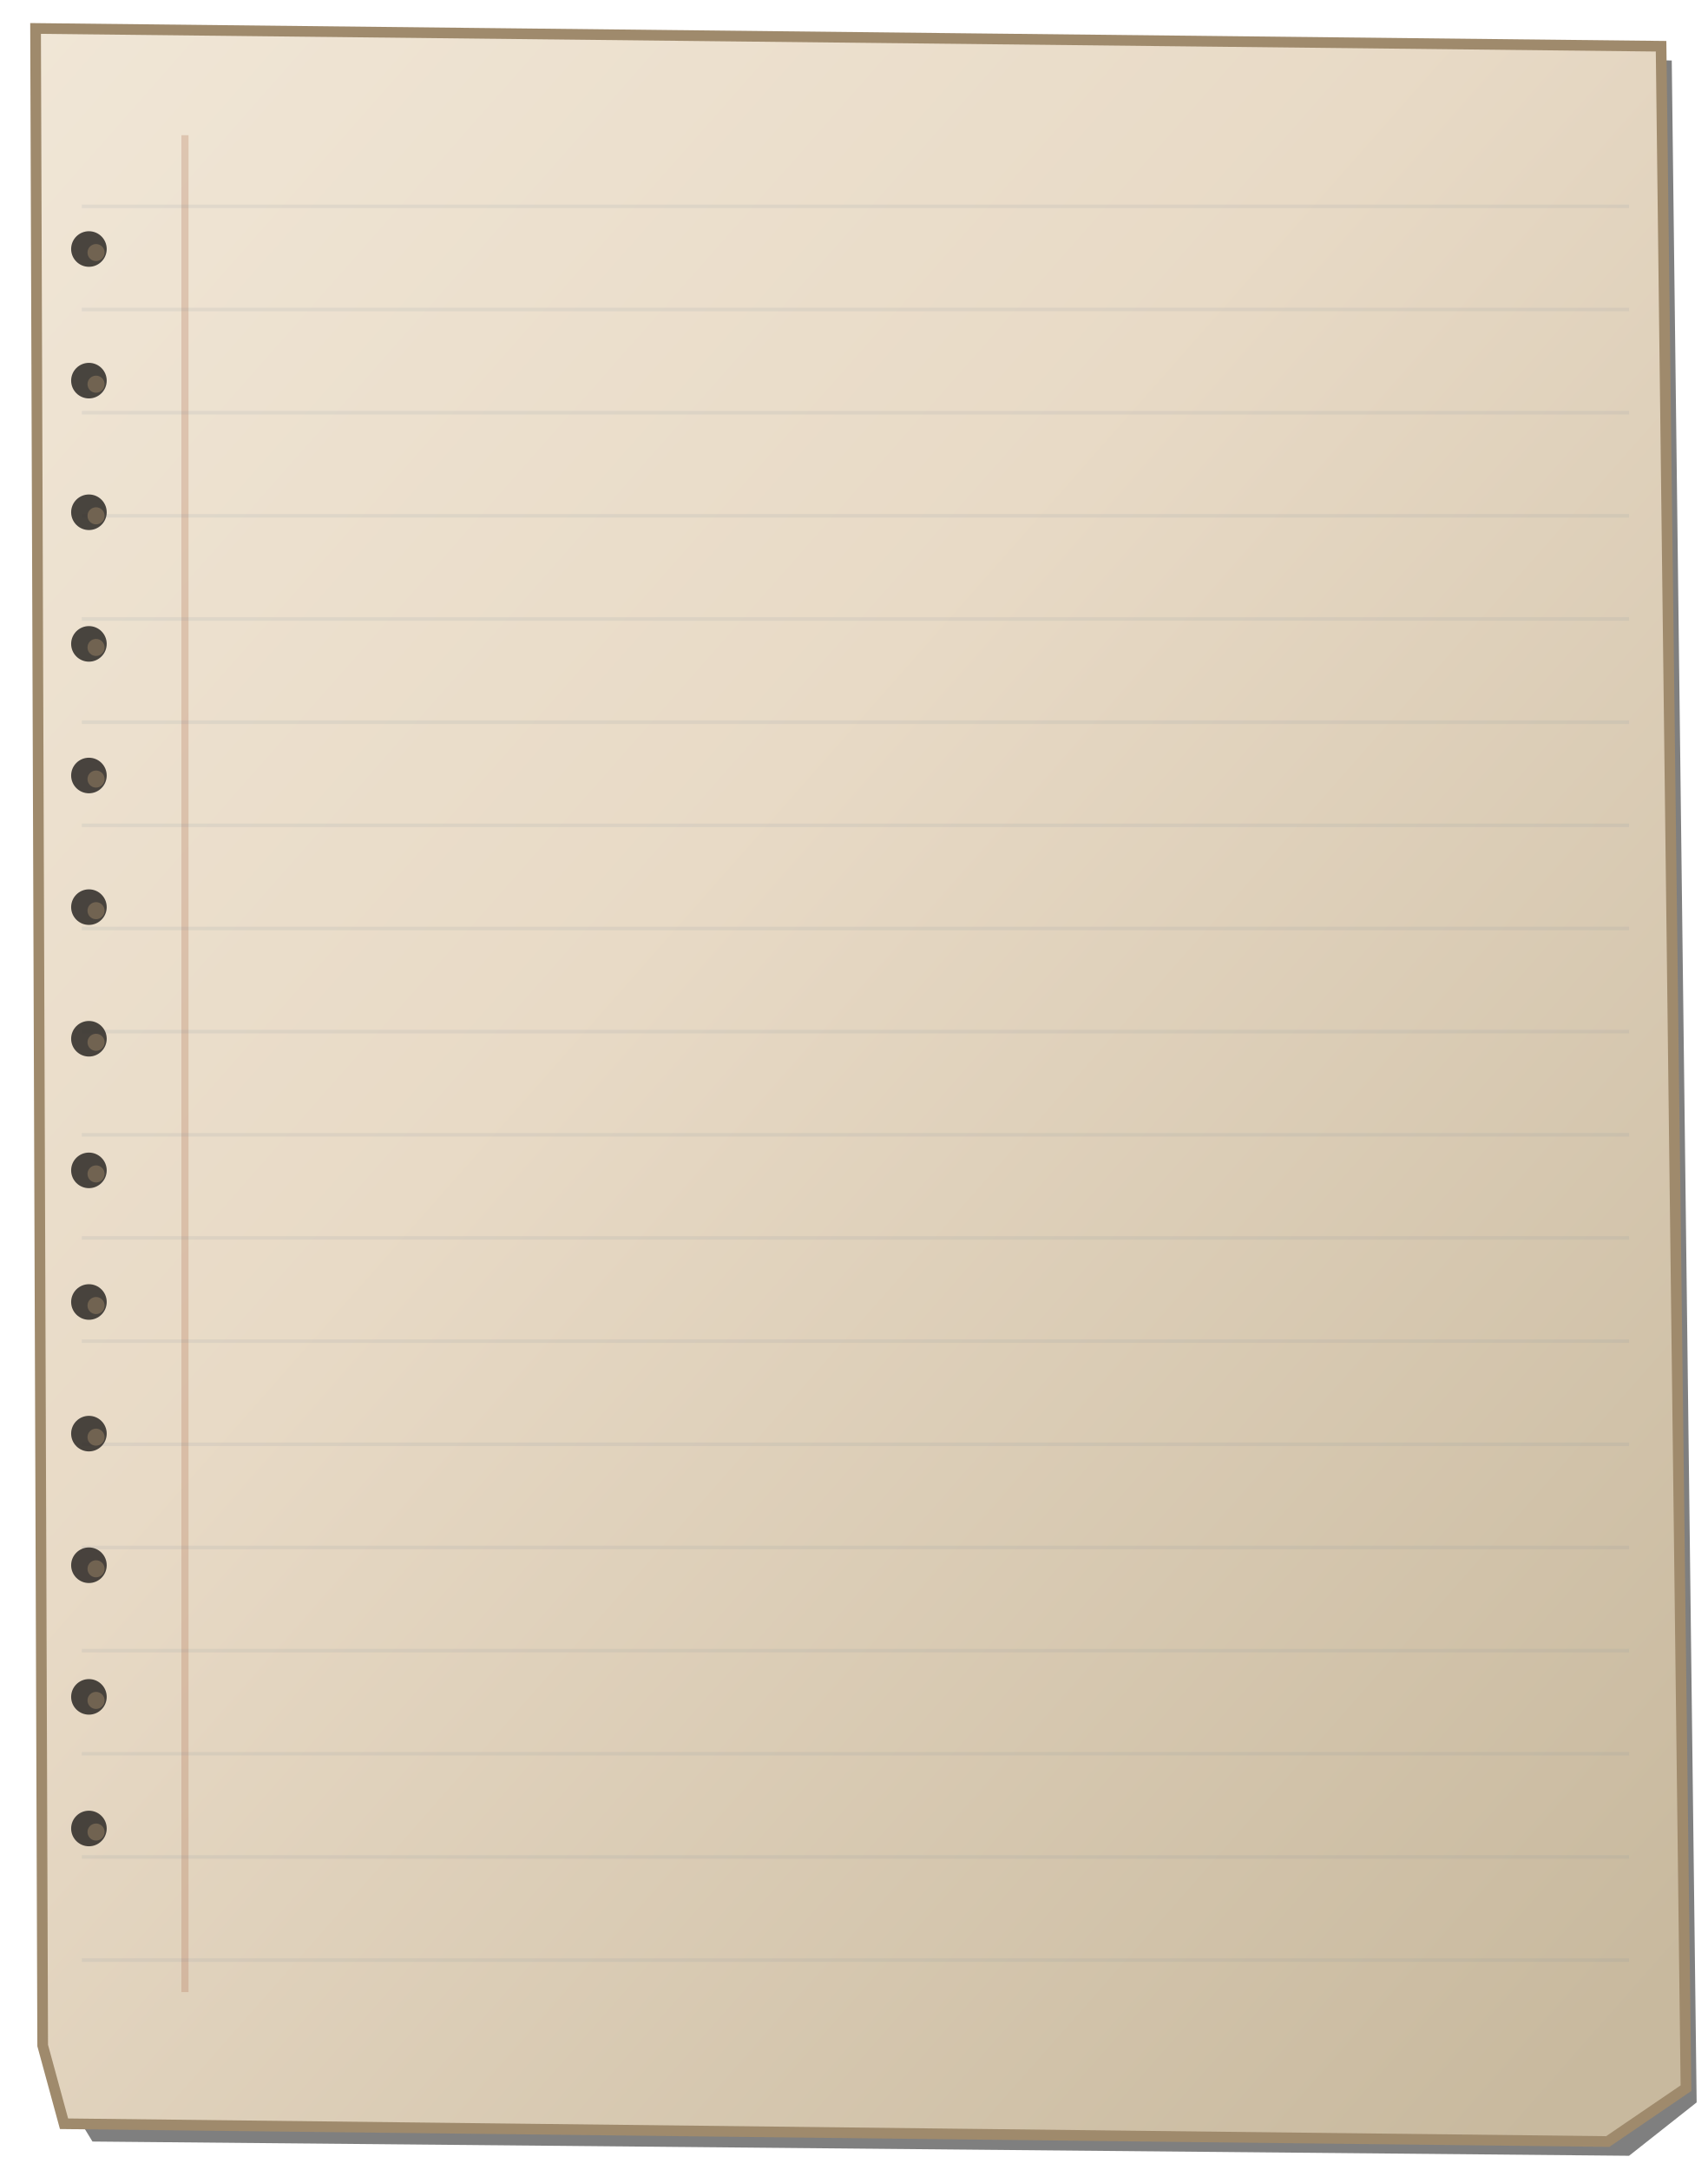
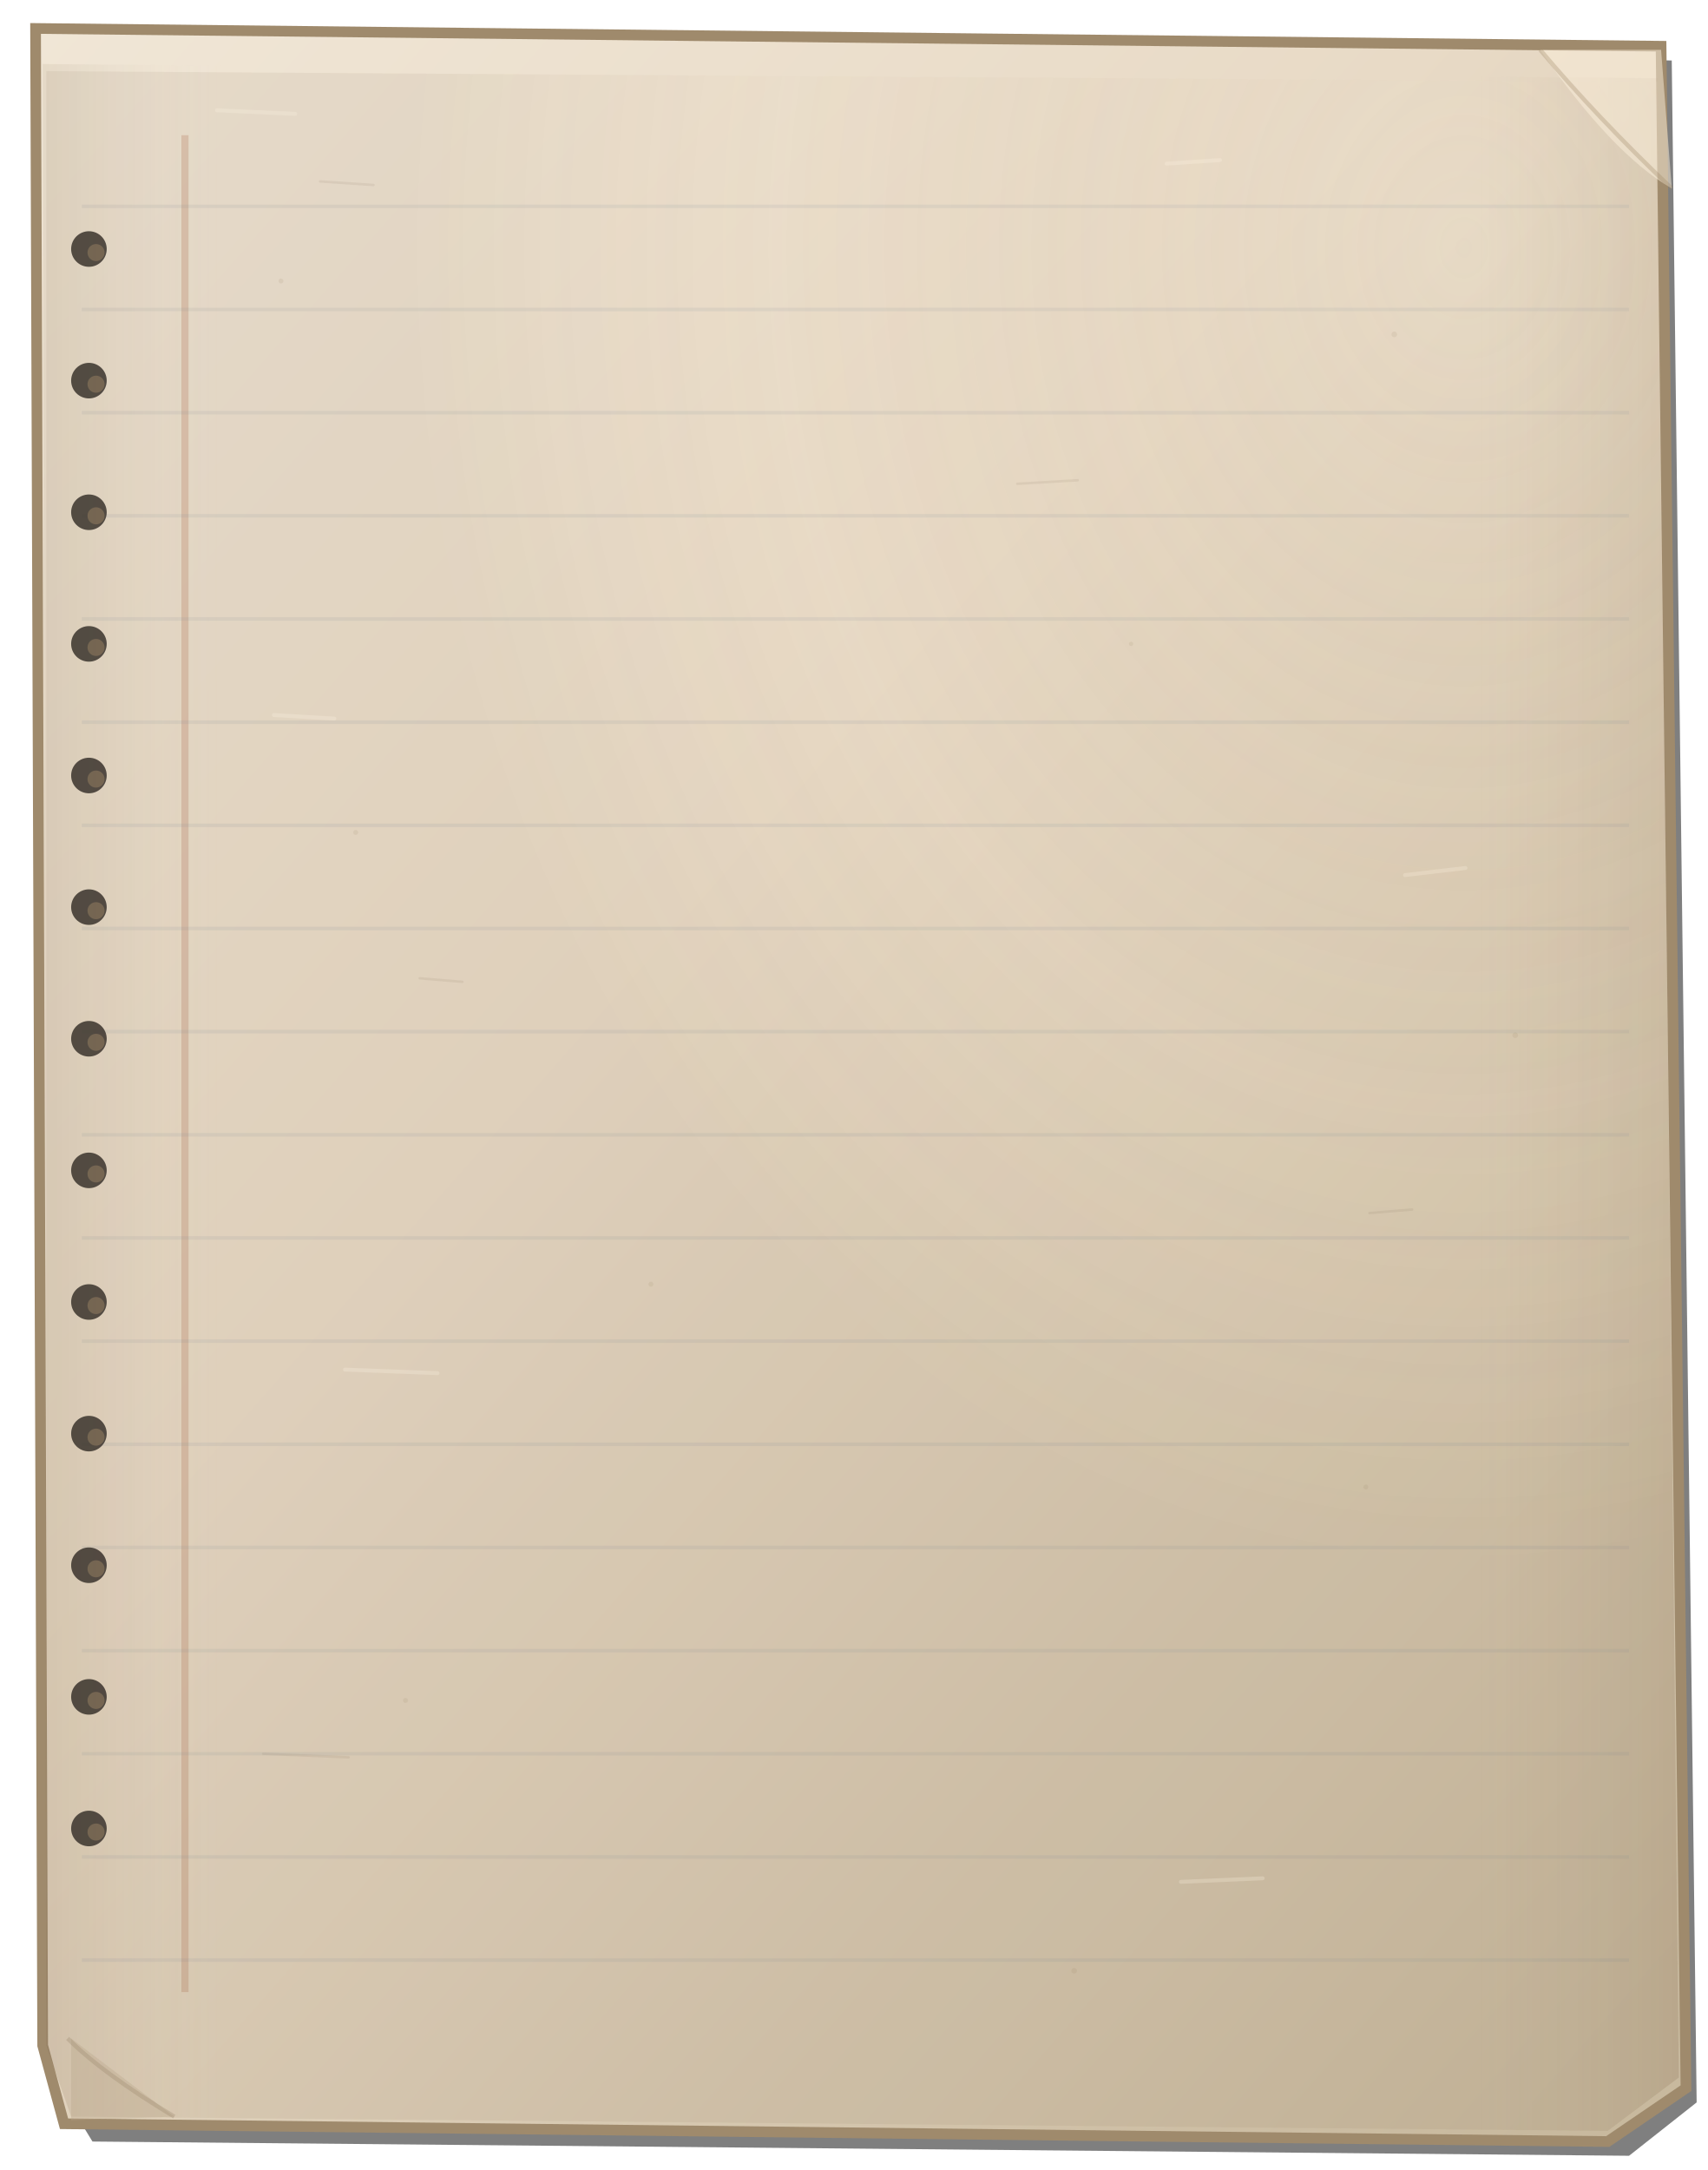
<svg xmlns="http://www.w3.org/2000/svg" width="480" height="610" viewBox="0 0 480 610">
  <defs>
    <linearGradient id="sheet" x2=".9" y2="1">
      <stop stop-color="#f0e6d6" />
      <stop offset=".42" stop-color="#e8dac6" />
      <stop offset="1" stop-color="#c8b99e" />
    </linearGradient>
  </defs>
  <path d="M15 8 L466 13 L473 587 L454 602 L22 598 L11 580 Z" fill="#000" opacity=".5" transform="translate(4 4)" />
  <path d="M10 8 L467 13 L474 587 L452 602 L18 597 L12 575 Z" fill="url(#sheet)" stroke="#9f8a6c" stroke-width="3" />
  <path d="M52 38 V560" stroke="#aa6649" opacity=".25" stroke-width="2" />
  <path d="M 23 58 H 458" stroke="#7b8a96" stroke-opacity=".12" stroke-width="1" />
  <path d="M 23 87 H 458" stroke="#7b8a96" stroke-opacity=".12" stroke-width="1" />
  <path d="M 23 116 H 458" stroke="#7b8a96" stroke-opacity=".12" stroke-width="1" />
  <path d="M 23 145 H 458" stroke="#7b8a96" stroke-opacity=".12" stroke-width="1" />
  <path d="M 23 174 H 458" stroke="#7b8a96" stroke-opacity=".12" stroke-width="1" />
  <path d="M 23 203 H 458" stroke="#7b8a96" stroke-opacity=".12" stroke-width="1" />
  <path d="M 23 232 H 458" stroke="#7b8a96" stroke-opacity=".12" stroke-width="1" />
  <path d="M 23 261 H 458" stroke="#7b8a96" stroke-opacity=".12" stroke-width="1" />
  <path d="M 23 290 H 458" stroke="#7b8a96" stroke-opacity=".12" stroke-width="1" />
  <path d="M 23 319 H 458" stroke="#7b8a96" stroke-opacity=".12" stroke-width="1" />
  <path d="M 23 348 H 458" stroke="#7b8a96" stroke-opacity=".12" stroke-width="1" />
  <path d="M 23 377 H 458" stroke="#7b8a96" stroke-opacity=".12" stroke-width="1" />
  <path d="M 23 406 H 458" stroke="#7b8a96" stroke-opacity=".12" stroke-width="1" />
  <path d="M 23 435 H 458" stroke="#7b8a96" stroke-opacity=".12" stroke-width="1" />
  <path d="M 23 464 H 458" stroke="#7b8a96" stroke-opacity=".12" stroke-width="1" />
  <path d="M 23 493 H 458" stroke="#7b8a96" stroke-opacity=".12" stroke-width="1" />
  <path d="M 23 522 H 458" stroke="#7b8a96" stroke-opacity=".12" stroke-width="1" />
  <path d="M 23 551 H 458" stroke="#7b8a96" stroke-opacity=".12" stroke-width="1" />
  <circle cx="25" cy="70" r="5" fill="#2b2825" opacity=".85" />
  <circle cx="27" cy="71" r="2.4" fill="#716351" />
  <circle cx="25" cy="107" r="5" fill="#2b2825" opacity=".85" />
  <circle cx="27" cy="108" r="2.4" fill="#716351" />
  <circle cx="25" cy="144" r="5" fill="#2b2825" opacity=".85" />
  <circle cx="27" cy="145" r="2.4" fill="#716351" />
  <circle cx="25" cy="181" r="5" fill="#2b2825" opacity=".85" />
  <circle cx="27" cy="182" r="2.4" fill="#716351" />
  <circle cx="25" cy="218" r="5" fill="#2b2825" opacity=".85" />
  <circle cx="27" cy="219" r="2.4" fill="#716351" />
  <circle cx="25" cy="255" r="5" fill="#2b2825" opacity=".85" />
  <circle cx="27" cy="256" r="2.4" fill="#716351" />
  <circle cx="25" cy="292" r="5" fill="#2b2825" opacity=".85" />
  <circle cx="27" cy="293" r="2.4" fill="#716351" />
  <circle cx="25" cy="329" r="5" fill="#2b2825" opacity=".85" />
  <circle cx="27" cy="330" r="2.4" fill="#716351" />
  <circle cx="25" cy="366" r="5" fill="#2b2825" opacity=".85" />
  <circle cx="27" cy="367" r="2.4" fill="#716351" />
  <circle cx="25" cy="403" r="5" fill="#2b2825" opacity=".85" />
  <circle cx="27" cy="404" r="2.4" fill="#716351" />
  <circle cx="25" cy="440" r="5" fill="#2b2825" opacity=".85" />
  <circle cx="27" cy="441" r="2.4" fill="#716351" />
  <circle cx="25" cy="477" r="5" fill="#2b2825" opacity=".85" />
  <circle cx="27" cy="478" r="2.4" fill="#716351" />
  <circle cx="25" cy="514" r="5" fill="#2b2825" opacity=".85" />
  <circle cx="27" cy="515" r="2.4" fill="#716351" />
+   <defs>
+     <linearGradient id="v4edge" x1="0" y1="0" x2="1" y2="0">
+       <stop stop-color="#866f52" stop-opacity=".18" />
+       <stop offset=".11" stop-color="#fff5e1" stop-opacity="0" />
+       <stop offset=".88" stop-color="#b39a77" stop-opacity="0" />
+       <stop offset="1" stop-color="#71583f" stop-opacity=".18" />
+     </linearGradient>
+     <radialGradient id="v4wear" cx=".87" cy=".08" r=".65">
+       <stop stop-color="#f6f0df" stop-opacity=".20" />
+       <stop offset=".65" stop-color="#a27c4e" stop-opacity=".035" />
+       <stop offset="1" stop-color="#765b3c" stop-opacity=".13" />
+     </radialGradient>
+   </defs>
+   <path d="M12 18 L466 22 L472 584 L452 599 L20 595 L13 575 Z" fill="url(#v4edge)" opacity=".58" />
+   <path d="M13 20 L466 23 L472 584 L452 599 L20 595 L13 575 Z" fill="url(#v4wear)" opacity=".6" />
+   <path d="M433 14 L467 14 L470 53 Q453 43 433 14 Z" fill="#fbf0db" opacity=".5" />
+   <path d="M433 14 Q449 33 470 53" fill="none" stroke="#9a8261" stroke-width="1.2" stroke-opacity=".30" />
+   <path d="M20 573 L49 595 L20 596 Z" fill="#b9a68b" opacity=".36" />
+   <path d="M19 573 Q29 583 49 595" fill="none" stroke="#8e785c" stroke-width="1.2" stroke-opacity=".25" />
+   <g stroke-linecap="round" fill="none">
+     <path d="M61 31 l22 1 M328 46 l15 -1 M77 201 l17 1 M395 246 l17 -2 M97 385 l26 1 M332 529 l23 -1" stroke="#fff8e8" stroke-width="1.1" stroke-opacity=".24" />
+     <path d="M90 51 l15 1 M286 136 l17 -1 M118 275 l12 1 M385 341 l12 -1 M74 493 l24 1" stroke="#745e47" stroke-width=".7" stroke-opacity=".10" />
+   </g>
+   <g fill="#8d7254" opacity=".11">
+     <circle cx="79" cy="79" r=".7" />
+     <circle cx="392" cy="94" r=".8" />
+     <circle cx="318" cy="181" r=".6" />
+     <circle cx="100" cy="234" r=".7" />
+     <circle cx="426" cy="291" r=".8" />
+     <circle cx="183" cy="361" r=".7" />
+     <circle cx="384" cy="418" r=".7" />
+     <circle cx="114" cy="478" r=".7" />
+     <circle cx="302" cy="554" r=".8" />
+   </g>
</svg>
